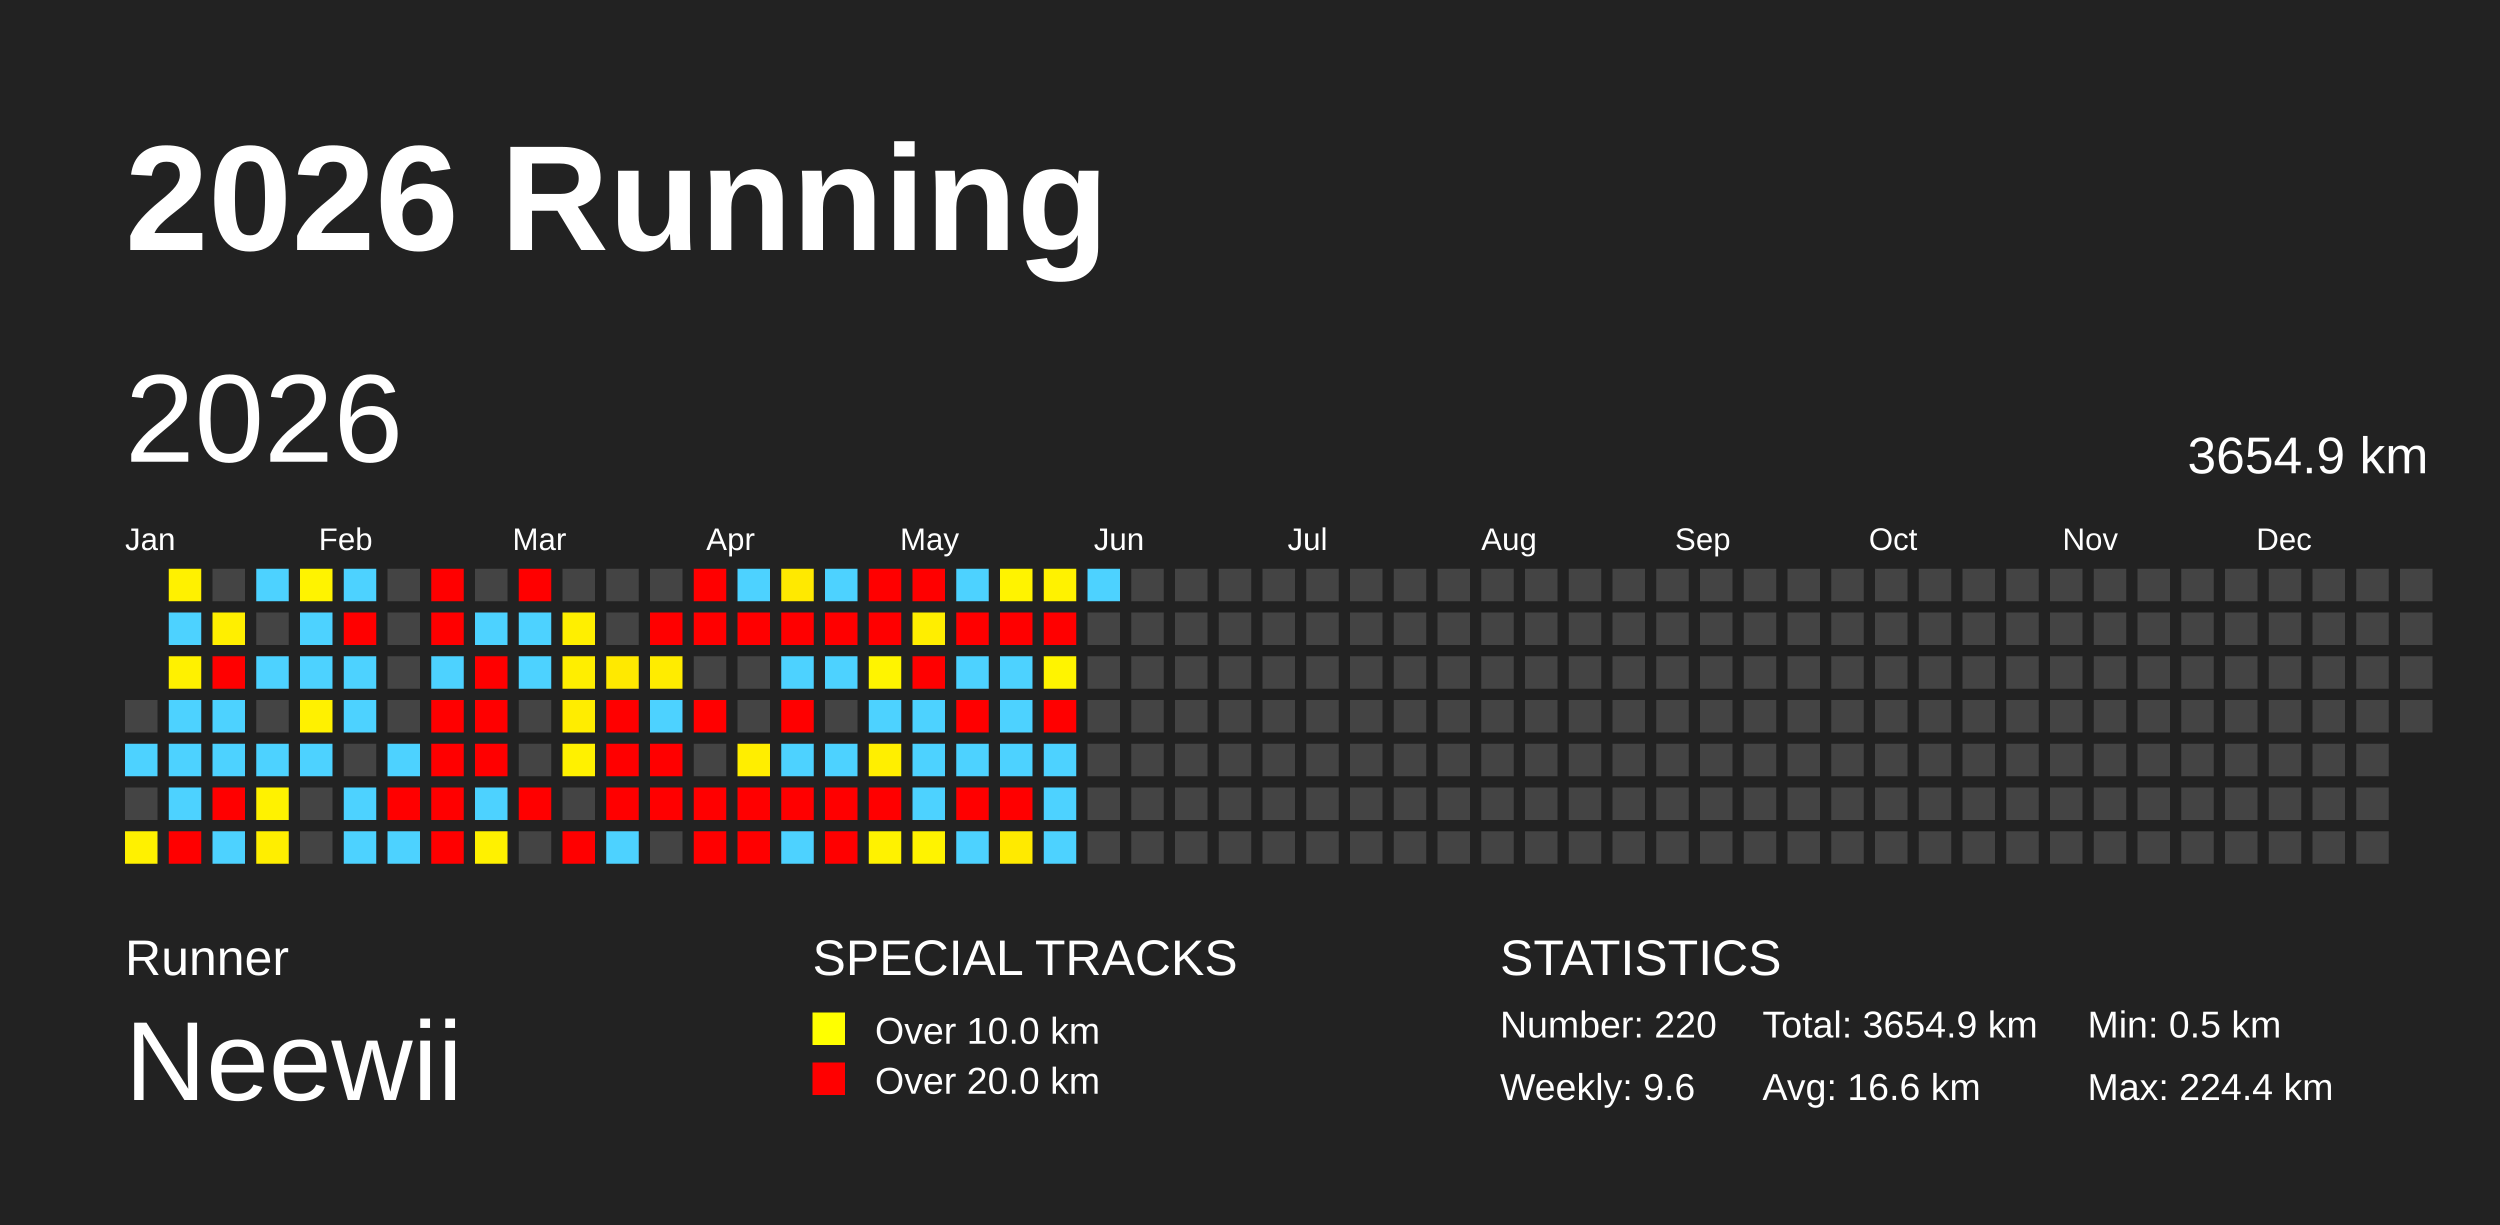
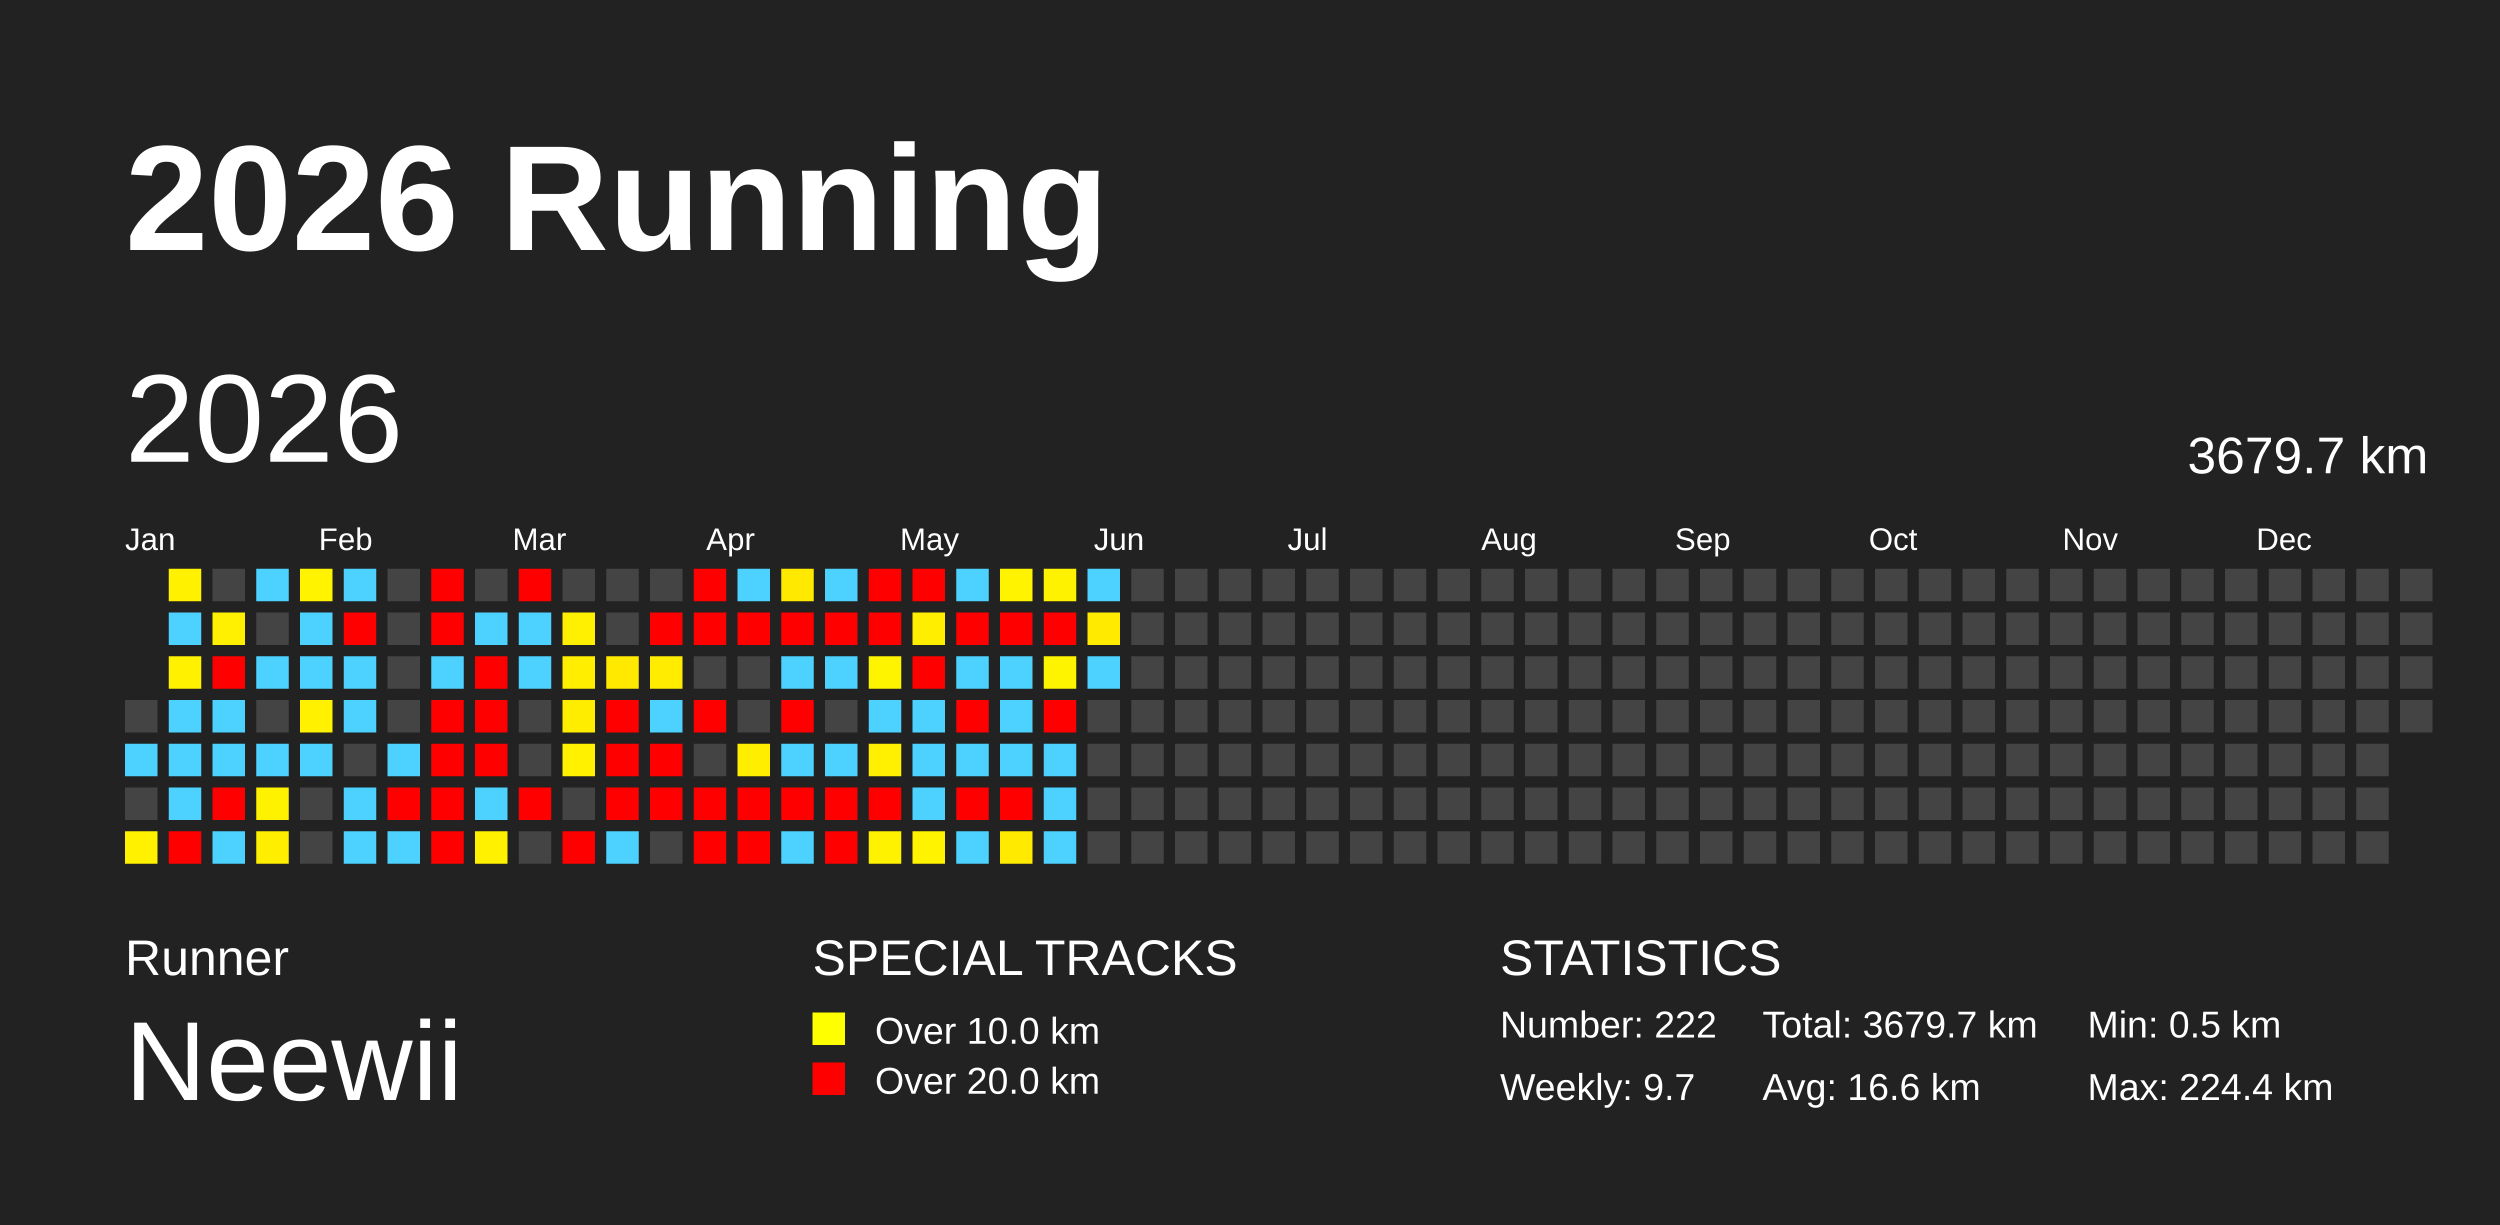
<svg xmlns="http://www.w3.org/2000/svg" baseProfile="full" height="98mm" version="1.1" viewBox="0,0,200,98" width="200mm">
  <defs />
  <rect fill="#222222" height="98" width="200" x="0" y="0" />
  <text fill="#FFFFFF" style="font-size:12px; font-family:Arial; font-weight:bold;" x="10" y="20">2026 Running</text>
  <text fill="#FFFFFF" style="font-size:4px; font-family:Arial" x="10" y="78">Runner</text>
  <text fill="#FFFFFF" style="font-size:9px; font-family:Arial" x="10" y="88">Neewii</text>
  <text fill="#FFFFFF" style="font-size:4px; font-family:Arial" x="65" y="78">SPECIAL TRACKS</text>
  <rect fill="yellow" height="2.6" width="2.6" x="65" y="81" />
  <text fill="#FFFFFF" style="font-size:3px; font-family:Arial" x="70" y="83.5">Over 10.0 km</text>
  <rect fill="red" height="2.6" width="2.6" x="65" y="85" />
  <text fill="#FFFFFF" style="font-size:3px; font-family:Arial" x="70" y="87.5">Over 20.0 km</text>
  <text fill="#FFFFFF" style="font-size:4px; font-family:Arial" x="120" y="78">STATISTICS</text>
-   <text fill="#FFFFFF" style="font-size:3px; font-family:Arial" x="120" y="83">Number: 220</text>
-   <text fill="#FFFFFF" style="font-size:3px; font-family:Arial" x="120" y="88">Weekly: 9.6</text>
-   <text fill="#FFFFFF" style="font-size:3px; font-family:Arial" x="141" y="83">Total: 3654.9 km</text>
+   <text fill="#FFFFFF" style="font-size:3px; font-family:Arial" x="120" y="83">Number: 222</text>
+   <text fill="#FFFFFF" style="font-size:3px; font-family:Arial" x="120" y="88">Weekly: 9.7</text>
+   <text fill="#FFFFFF" style="font-size:3px; font-family:Arial" x="141" y="83">Total: 3679.7 km</text>
  <text fill="#FFFFFF" style="font-size:3px; font-family:Arial" x="141" y="88">Avg: 16.6 km</text>
  <text fill="#FFFFFF" style="font-size:3px; font-family:Arial" x="167" y="83">Min: 0.5 km</text>
  <text fill="#FFFFFF" style="font-size:3px; font-family:Arial" x="167" y="88">Max: 224.4 km</text>
  <text dominant-baseline="hanging" fill="#FFFFFF" style="font-size:10.0px; font-family:Arial;" x="10" y="30">2026</text>
-   <text dominant-baseline="hanging" fill="#FFFFFF" style="font-size:4.125px; font-family:Arial;" x="175" y="35">3654.9 km</text>
+   <text dominant-baseline="hanging" fill="#FFFFFF" style="font-size:4.125px; font-family:Arial;" x="175" y="35">3679.7 km</text>
  <text fill="#FFFFFF" style="font-size:2.5px; font-family:Arial" x="10.0" y="44">Jan</text>
  <text fill="#FFFFFF" style="font-size:2.5px; font-family:Arial" x="25.5" y="44">Feb</text>
  <text fill="#FFFFFF" style="font-size:2.5px; font-family:Arial" x="41.0" y="44">Mar</text>
  <text fill="#FFFFFF" style="font-size:2.5px; font-family:Arial" x="56.5" y="44">Apr</text>
  <text fill="#FFFFFF" style="font-size:2.5px; font-family:Arial" x="72.0" y="44">May</text>
  <text fill="#FFFFFF" style="font-size:2.5px; font-family:Arial" x="87.5" y="44">Jun</text>
  <text fill="#FFFFFF" style="font-size:2.5px; font-family:Arial" x="103.0" y="44">Jul</text>
  <text fill="#FFFFFF" style="font-size:2.5px; font-family:Arial" x="118.5" y="44">Aug</text>
  <text fill="#FFFFFF" style="font-size:2.5px; font-family:Arial" x="134.0" y="44">Sep</text>
  <text fill="#FFFFFF" style="font-size:2.5px; font-family:Arial" x="149.5" y="44">Oct</text>
  <text fill="#FFFFFF" style="font-size:2.5px; font-family:Arial" x="165.0" y="44">Nov</text>
  <text fill="#FFFFFF" style="font-size:2.5px; font-family:Arial" x="180.5" y="44">Dec</text>
  <rect fill="#444444" height="2.6" width="2.6" x="10.0" y="56.0" />
  <rect fill="#4dd2ff" height="2.6" width="2.6" x="10.0" y="59.5" />
  <rect fill="#444444" height="2.6" width="2.6" x="10.0" y="63.0" />
  <rect fill="#fff100" height="2.6" width="2.6" x="10.0" y="66.5" />
  <rect fill="#fff100" height="2.6" width="2.6" x="13.5" y="45.5" />
  <rect fill="#4dd2ff" height="2.6" width="2.6" x="13.5" y="49.0" />
  <rect fill="#fff100" height="2.6" width="2.6" x="13.5" y="52.5" />
  <rect fill="#4dd2ff" height="2.6" width="2.6" x="13.5" y="56.0" />
  <rect fill="#4dd2ff" height="2.6" width="2.6" x="13.5" y="59.5" />
  <rect fill="#4dd2ff" height="2.6" width="2.6" x="13.5" y="63.0" />
  <rect fill="red" height="2.6" width="2.6" x="13.5" y="66.5" />
  <rect fill="#444444" height="2.6" width="2.6" x="17.0" y="45.5" />
  <rect fill="#ffef00" height="2.6" width="2.6" x="17.0" y="49.0" />
  <rect fill="red" height="2.6" width="2.6" x="17.0" y="52.5" />
  <rect fill="#4dd2ff" height="2.6" width="2.6" x="17.0" y="56.0" />
  <rect fill="#4dd2ff" height="2.6" width="2.6" x="17.0" y="59.5" />
  <rect fill="red" height="2.6" width="2.6" x="17.0" y="63.0" />
  <rect fill="#4dd2ff" height="2.6" width="2.6" x="17.0" y="66.5" />
  <rect fill="#4dd2ff" height="2.6" width="2.6" x="20.5" y="45.5" />
  <rect fill="#444444" height="2.6" width="2.6" x="20.5" y="49.0" />
  <rect fill="#4dd2ff" height="2.6" width="2.6" x="20.5" y="52.5" />
  <rect fill="#444444" height="2.6" width="2.6" x="20.5" y="56.0" />
  <rect fill="#4dd2ff" height="2.6" width="2.6" x="20.5" y="59.5" />
  <rect fill="#fff200" height="2.6" width="2.6" x="20.5" y="63.0" />
  <rect fill="#ffee00" height="2.6" width="2.6" x="20.5" y="66.5" />
  <rect fill="#fff300" height="2.6" width="2.6" x="24.0" y="45.5" />
  <rect fill="#4dd2ff" height="2.6" width="2.6" x="24.0" y="49.0" />
  <rect fill="#4dd2ff" height="2.6" width="2.6" x="24.0" y="52.5" />
  <rect fill="#fff100" height="2.6" width="2.6" x="24.0" y="56.0" />
  <rect fill="#4dd2ff" height="2.6" width="2.6" x="24.0" y="59.5" />
  <rect fill="#444444" height="2.6" width="2.6" x="24.0" y="63.0" />
  <rect fill="#444444" height="2.6" width="2.6" x="24.0" y="66.5" />
  <rect fill="#4dd2ff" height="2.6" width="2.6" x="27.5" y="45.5" />
  <rect fill="red" height="2.6" width="2.6" x="27.5" y="49.0" />
  <rect fill="#4dd2ff" height="2.6" width="2.6" x="27.5" y="52.5" />
  <rect fill="#4dd2ff" height="2.6" width="2.6" x="27.5" y="56.0" />
  <rect fill="#444444" height="2.6" width="2.6" x="27.5" y="59.5" />
  <rect fill="#4dd2ff" height="2.6" width="2.6" x="27.5" y="63.0" />
  <rect fill="#4dd2ff" height="2.6" width="2.6" x="27.5" y="66.5" />
  <rect fill="#444444" height="2.6" width="2.6" x="31.0" y="45.5" />
  <rect fill="#444444" height="2.6" width="2.6" x="31.0" y="49.0" />
  <rect fill="#444444" height="2.6" width="2.6" x="31.0" y="52.5" />
  <rect fill="#444444" height="2.6" width="2.6" x="31.0" y="56.0" />
  <rect fill="#4dd2ff" height="2.6" width="2.6" x="31.0" y="59.5" />
  <rect fill="red" height="2.6" width="2.6" x="31.0" y="63.0" />
  <rect fill="#4dd2ff" height="2.6" width="2.6" x="31.0" y="66.5" />
  <rect fill="red" height="2.6" width="2.6" x="34.5" y="45.5" />
  <rect fill="red" height="2.6" width="2.6" x="34.5" y="49.0" />
  <rect fill="#4dd2ff" height="2.6" width="2.6" x="34.5" y="52.5" />
  <rect fill="red" height="2.6" width="2.6" x="34.5" y="56.0" />
  <rect fill="red" height="2.6" width="2.6" x="34.5" y="59.5" />
  <rect fill="red" height="2.6" width="2.6" x="34.5" y="63.0" />
  <rect fill="red" height="2.6" width="2.6" x="34.5" y="66.5" />
  <rect fill="#444444" height="2.6" width="2.6" x="38.0" y="45.5" />
  <rect fill="#4dd2ff" height="2.6" width="2.6" x="38.0" y="49.0" />
  <rect fill="red" height="2.6" width="2.6" x="38.0" y="52.5" />
  <rect fill="red" height="2.6" width="2.6" x="38.0" y="56.0" />
  <rect fill="red" height="2.6" width="2.6" x="38.0" y="59.5" />
  <rect fill="#4dd2ff" height="2.6" width="2.6" x="38.0" y="63.0" />
  <rect fill="#fff100" height="2.6" width="2.6" x="38.0" y="66.5" />
  <rect fill="red" height="2.6" width="2.6" x="41.5" y="45.5" />
  <rect fill="#4dd2ff" height="2.6" width="2.6" x="41.5" y="49.0" />
  <rect fill="#4dd2ff" height="2.6" width="2.6" x="41.5" y="52.5" />
  <rect fill="#444444" height="2.6" width="2.6" x="41.5" y="56.0" />
  <rect fill="#444444" height="2.6" width="2.6" x="41.5" y="59.5" />
  <rect fill="red" height="2.6" width="2.6" x="41.5" y="63.0" />
  <rect fill="#444444" height="2.6" width="2.6" x="41.5" y="66.5" />
  <rect fill="#444444" height="2.6" width="2.6" x="45.0" y="45.5" />
  <rect fill="#ffef00" height="2.6" width="2.6" x="45.0" y="49.0" />
  <rect fill="#ffee00" height="2.6" width="2.6" x="45.0" y="52.5" />
  <rect fill="#ffed00" height="2.6" width="2.6" x="45.0" y="56.0" />
  <rect fill="#fff100" height="2.6" width="2.6" x="45.0" y="59.5" />
  <rect fill="#444444" height="2.6" width="2.6" x="45.0" y="63.0" />
  <rect fill="red" height="2.6" width="2.6" x="45.0" y="66.5" />
  <rect fill="#444444" height="2.6" width="2.6" x="48.5" y="45.5" />
  <rect fill="#444444" height="2.6" width="2.6" x="48.5" y="49.0" />
  <rect fill="#ffe900" height="2.6" width="2.6" x="48.5" y="52.5" />
  <rect fill="red" height="2.6" width="2.6" x="48.5" y="56.0" />
  <rect fill="red" height="2.6" width="2.6" x="48.5" y="59.5" />
  <rect fill="red" height="2.6" width="2.6" x="48.5" y="63.0" />
  <rect fill="#4dd2ff" height="2.6" width="2.6" x="48.5" y="66.5" />
  <rect fill="#444444" height="2.6" width="2.6" x="52.0" y="45.5" />
  <rect fill="red" height="2.6" width="2.6" x="52.0" y="49.0" />
  <rect fill="#ffec00" height="2.6" width="2.6" x="52.0" y="52.5" />
  <rect fill="#4dd2ff" height="2.6" width="2.6" x="52.0" y="56.0" />
  <rect fill="red" height="2.6" width="2.6" x="52.0" y="59.5" />
  <rect fill="red" height="2.6" width="2.6" x="52.0" y="63.0" />
  <rect fill="#444444" height="2.6" width="2.6" x="52.0" y="66.5" />
  <rect fill="red" height="2.6" width="2.6" x="55.5" y="45.5" />
  <rect fill="red" height="2.6" width="2.6" x="55.5" y="49.0" />
  <rect fill="#444444" height="2.6" width="2.6" x="55.5" y="52.5" />
  <rect fill="red" height="2.6" width="2.6" x="55.5" y="56.0" />
  <rect fill="#444444" height="2.6" width="2.6" x="55.5" y="59.5" />
  <rect fill="red" height="2.6" width="2.6" x="55.5" y="63.0" />
  <rect fill="red" height="2.6" width="2.6" x="55.5" y="66.5" />
  <rect fill="#4dd2ff" height="2.6" width="2.6" x="59.0" y="45.5" />
  <rect fill="red" height="2.6" width="2.6" x="59.0" y="49.0" />
  <rect fill="#444444" height="2.6" width="2.6" x="59.0" y="52.5" />
  <rect fill="#444444" height="2.6" width="2.6" x="59.0" y="56.0" />
  <rect fill="#ffee00" height="2.6" width="2.6" x="59.0" y="59.5" />
  <rect fill="red" height="2.6" width="2.6" x="59.0" y="63.0" />
  <rect fill="red" height="2.6" width="2.6" x="59.0" y="66.5" />
  <rect fill="#ffe900" height="2.6" width="2.6" x="62.5" y="45.5" />
  <rect fill="red" height="2.6" width="2.6" x="62.5" y="49.0" />
  <rect fill="#4dd2ff" height="2.6" width="2.6" x="62.5" y="52.5" />
  <rect fill="red" height="2.6" width="2.6" x="62.5" y="56.0" />
  <rect fill="#4dd2ff" height="2.6" width="2.6" x="62.5" y="59.5" />
  <rect fill="red" height="2.6" width="2.6" x="62.5" y="63.0" />
  <rect fill="#4dd2ff" height="2.6" width="2.6" x="62.5" y="66.5" />
  <rect fill="#4dd2ff" height="2.6" width="2.6" x="66.0" y="45.5" />
  <rect fill="red" height="2.6" width="2.6" x="66.0" y="49.0" />
  <rect fill="#4dd2ff" height="2.6" width="2.6" x="66.0" y="52.5" />
  <rect fill="#444444" height="2.6" width="2.6" x="66.0" y="56.0" />
  <rect fill="#4dd2ff" height="2.6" width="2.6" x="66.0" y="59.5" />
  <rect fill="red" height="2.6" width="2.6" x="66.0" y="63.0" />
  <rect fill="red" height="2.6" width="2.6" x="66.0" y="66.5" />
  <rect fill="red" height="2.6" width="2.6" x="69.5" y="45.5" />
  <rect fill="red" height="2.6" width="2.6" x="69.5" y="49.0" />
  <rect fill="#fff400" height="2.6" width="2.6" x="69.5" y="52.5" />
  <rect fill="#4dd2ff" height="2.6" width="2.6" x="69.5" y="56.0" />
  <rect fill="#ffef00" height="2.6" width="2.6" x="69.5" y="59.5" />
  <rect fill="red" height="2.6" width="2.6" x="69.5" y="63.0" />
  <rect fill="#fff200" height="2.6" width="2.6" x="69.5" y="66.5" />
  <rect fill="red" height="2.6" width="2.6" x="73.0" y="45.5" />
  <rect fill="#ffee00" height="2.6" width="2.6" x="73.0" y="49.0" />
  <rect fill="red" height="2.6" width="2.6" x="73.0" y="52.5" />
  <rect fill="#4dd2ff" height="2.6" width="2.6" x="73.0" y="56.0" />
  <rect fill="#4dd2ff" height="2.6" width="2.6" x="73.0" y="59.5" />
  <rect fill="#4dd2ff" height="2.6" width="2.6" x="73.0" y="63.0" />
  <rect fill="#fff300" height="2.6" width="2.6" x="73.0" y="66.5" />
  <rect fill="#4dd2ff" height="2.6" width="2.6" x="76.5" y="45.5" />
  <rect fill="red" height="2.6" width="2.6" x="76.5" y="49.0" />
  <rect fill="#4dd2ff" height="2.6" width="2.6" x="76.5" y="52.5" />
  <rect fill="red" height="2.6" width="2.6" x="76.5" y="56.0" />
  <rect fill="#4dd2ff" height="2.6" width="2.6" x="76.5" y="59.5" />
  <rect fill="red" height="2.6" width="2.6" x="76.5" y="63.0" />
  <rect fill="#4dd2ff" height="2.6" width="2.6" x="76.5" y="66.5" />
  <rect fill="#fff300" height="2.6" width="2.6" x="80.0" y="45.5" />
  <rect fill="red" height="2.6" width="2.6" x="80.0" y="49.0" />
  <rect fill="#4dd2ff" height="2.6" width="2.6" x="80.0" y="52.5" />
  <rect fill="#4dd2ff" height="2.6" width="2.6" x="80.0" y="56.0" />
  <rect fill="#4dd2ff" height="2.6" width="2.6" x="80.0" y="59.5" />
  <rect fill="red" height="2.6" width="2.6" x="80.0" y="63.0" />
  <rect fill="#ffea00" height="2.6" width="2.6" x="80.0" y="66.5" />
  <rect fill="#fff200" height="2.6" width="2.6" x="83.5" y="45.5" />
  <rect fill="red" height="2.6" width="2.6" x="83.5" y="49.0" />
  <rect fill="#fff400" height="2.6" width="2.6" x="83.5" y="52.5" />
  <rect fill="red" height="2.6" width="2.6" x="83.5" y="56.0" />
  <rect fill="#4dd2ff" height="2.6" width="2.6" x="83.5" y="59.5" />
  <rect fill="#4dd2ff" height="2.6" width="2.6" x="83.5" y="63.0" />
  <rect fill="#4dd2ff" height="2.6" width="2.6" x="83.5" y="66.5" />
  <rect fill="#4dd2ff" height="2.6" width="2.6" x="87.0" y="45.5" />
-   <rect fill="#444444" height="2.6" width="2.6" x="87.0" y="49.0" />
-   <rect fill="#444444" height="2.6" width="2.6" x="87.0" y="52.5" />
+   <rect fill="#ffea00" height="2.6" width="2.6" x="87.0" y="49.0" />
+   <rect fill="#4dd2ff" height="2.6" width="2.6" x="87.0" y="52.5" />
  <rect fill="#444444" height="2.6" width="2.6" x="87.0" y="56.0" />
  <rect fill="#444444" height="2.6" width="2.6" x="87.0" y="59.5" />
  <rect fill="#444444" height="2.6" width="2.6" x="87.0" y="63.0" />
  <rect fill="#444444" height="2.6" width="2.6" x="87.0" y="66.5" />
  <rect fill="#444444" height="2.6" width="2.6" x="90.5" y="45.5" />
  <rect fill="#444444" height="2.6" width="2.6" x="90.5" y="49.0" />
  <rect fill="#444444" height="2.6" width="2.6" x="90.5" y="52.5" />
  <rect fill="#444444" height="2.6" width="2.6" x="90.5" y="56.0" />
  <rect fill="#444444" height="2.6" width="2.6" x="90.5" y="59.5" />
  <rect fill="#444444" height="2.6" width="2.6" x="90.5" y="63.0" />
  <rect fill="#444444" height="2.6" width="2.6" x="90.5" y="66.5" />
  <rect fill="#444444" height="2.6" width="2.6" x="94.0" y="45.5" />
  <rect fill="#444444" height="2.6" width="2.6" x="94.0" y="49.0" />
  <rect fill="#444444" height="2.6" width="2.6" x="94.0" y="52.5" />
  <rect fill="#444444" height="2.6" width="2.6" x="94.0" y="56.0" />
  <rect fill="#444444" height="2.6" width="2.6" x="94.0" y="59.5" />
  <rect fill="#444444" height="2.6" width="2.6" x="94.0" y="63.0" />
  <rect fill="#444444" height="2.6" width="2.6" x="94.0" y="66.5" />
  <rect fill="#444444" height="2.6" width="2.6" x="97.5" y="45.5" />
  <rect fill="#444444" height="2.6" width="2.6" x="97.5" y="49.0" />
  <rect fill="#444444" height="2.6" width="2.6" x="97.5" y="52.5" />
  <rect fill="#444444" height="2.6" width="2.6" x="97.5" y="56.0" />
  <rect fill="#444444" height="2.6" width="2.6" x="97.5" y="59.5" />
  <rect fill="#444444" height="2.6" width="2.6" x="97.5" y="63.0" />
  <rect fill="#444444" height="2.6" width="2.6" x="97.5" y="66.5" />
  <rect fill="#444444" height="2.6" width="2.6" x="101.0" y="45.5" />
  <rect fill="#444444" height="2.6" width="2.6" x="101.0" y="49.0" />
  <rect fill="#444444" height="2.6" width="2.6" x="101.0" y="52.5" />
  <rect fill="#444444" height="2.6" width="2.6" x="101.0" y="56.0" />
  <rect fill="#444444" height="2.6" width="2.6" x="101.0" y="59.5" />
  <rect fill="#444444" height="2.6" width="2.6" x="101.0" y="63.0" />
  <rect fill="#444444" height="2.6" width="2.6" x="101.0" y="66.5" />
  <rect fill="#444444" height="2.6" width="2.6" x="104.5" y="45.5" />
  <rect fill="#444444" height="2.6" width="2.6" x="104.5" y="49.0" />
  <rect fill="#444444" height="2.6" width="2.6" x="104.5" y="52.5" />
  <rect fill="#444444" height="2.6" width="2.6" x="104.5" y="56.0" />
  <rect fill="#444444" height="2.6" width="2.6" x="104.5" y="59.5" />
  <rect fill="#444444" height="2.6" width="2.6" x="104.5" y="63.0" />
  <rect fill="#444444" height="2.6" width="2.6" x="104.5" y="66.5" />
  <rect fill="#444444" height="2.6" width="2.6" x="108.0" y="45.5" />
  <rect fill="#444444" height="2.6" width="2.6" x="108.0" y="49.0" />
  <rect fill="#444444" height="2.6" width="2.6" x="108.0" y="52.5" />
  <rect fill="#444444" height="2.6" width="2.6" x="108.0" y="56.0" />
  <rect fill="#444444" height="2.6" width="2.6" x="108.0" y="59.5" />
  <rect fill="#444444" height="2.6" width="2.6" x="108.0" y="63.0" />
  <rect fill="#444444" height="2.6" width="2.6" x="108.0" y="66.5" />
  <rect fill="#444444" height="2.6" width="2.6" x="111.5" y="45.5" />
  <rect fill="#444444" height="2.6" width="2.6" x="111.5" y="49.0" />
  <rect fill="#444444" height="2.6" width="2.6" x="111.5" y="52.5" />
  <rect fill="#444444" height="2.6" width="2.6" x="111.5" y="56.0" />
  <rect fill="#444444" height="2.6" width="2.6" x="111.5" y="59.5" />
  <rect fill="#444444" height="2.6" width="2.6" x="111.5" y="63.0" />
  <rect fill="#444444" height="2.6" width="2.6" x="111.5" y="66.5" />
  <rect fill="#444444" height="2.6" width="2.6" x="115.0" y="45.5" />
  <rect fill="#444444" height="2.6" width="2.6" x="115.0" y="49.0" />
  <rect fill="#444444" height="2.6" width="2.6" x="115.0" y="52.5" />
  <rect fill="#444444" height="2.6" width="2.6" x="115.0" y="56.0" />
  <rect fill="#444444" height="2.6" width="2.6" x="115.0" y="59.5" />
  <rect fill="#444444" height="2.6" width="2.6" x="115.0" y="63.0" />
  <rect fill="#444444" height="2.6" width="2.6" x="115.0" y="66.5" />
  <rect fill="#444444" height="2.6" width="2.6" x="118.5" y="45.5" />
  <rect fill="#444444" height="2.6" width="2.6" x="118.5" y="49.0" />
  <rect fill="#444444" height="2.6" width="2.6" x="118.5" y="52.5" />
  <rect fill="#444444" height="2.6" width="2.6" x="118.5" y="56.0" />
  <rect fill="#444444" height="2.6" width="2.6" x="118.5" y="59.5" />
  <rect fill="#444444" height="2.6" width="2.6" x="118.5" y="63.0" />
  <rect fill="#444444" height="2.6" width="2.6" x="118.5" y="66.5" />
  <rect fill="#444444" height="2.6" width="2.6" x="122.0" y="45.5" />
  <rect fill="#444444" height="2.6" width="2.6" x="122.0" y="49.0" />
  <rect fill="#444444" height="2.6" width="2.6" x="122.0" y="52.5" />
  <rect fill="#444444" height="2.6" width="2.6" x="122.0" y="56.0" />
  <rect fill="#444444" height="2.6" width="2.6" x="122.0" y="59.5" />
  <rect fill="#444444" height="2.6" width="2.6" x="122.0" y="63.0" />
  <rect fill="#444444" height="2.6" width="2.6" x="122.0" y="66.5" />
  <rect fill="#444444" height="2.6" width="2.6" x="125.5" y="45.5" />
  <rect fill="#444444" height="2.6" width="2.6" x="125.5" y="49.0" />
  <rect fill="#444444" height="2.6" width="2.6" x="125.5" y="52.5" />
  <rect fill="#444444" height="2.6" width="2.6" x="125.5" y="56.0" />
  <rect fill="#444444" height="2.6" width="2.6" x="125.5" y="59.5" />
  <rect fill="#444444" height="2.6" width="2.6" x="125.5" y="63.0" />
  <rect fill="#444444" height="2.6" width="2.6" x="125.5" y="66.5" />
  <rect fill="#444444" height="2.6" width="2.6" x="129.0" y="45.5" />
  <rect fill="#444444" height="2.6" width="2.6" x="129.0" y="49.0" />
  <rect fill="#444444" height="2.6" width="2.6" x="129.0" y="52.5" />
  <rect fill="#444444" height="2.6" width="2.6" x="129.0" y="56.0" />
  <rect fill="#444444" height="2.6" width="2.6" x="129.0" y="59.5" />
  <rect fill="#444444" height="2.6" width="2.6" x="129.0" y="63.0" />
  <rect fill="#444444" height="2.6" width="2.6" x="129.0" y="66.5" />
  <rect fill="#444444" height="2.6" width="2.6" x="132.5" y="45.5" />
  <rect fill="#444444" height="2.6" width="2.6" x="132.5" y="49.0" />
  <rect fill="#444444" height="2.6" width="2.6" x="132.5" y="52.5" />
  <rect fill="#444444" height="2.6" width="2.6" x="132.5" y="56.0" />
  <rect fill="#444444" height="2.6" width="2.6" x="132.5" y="59.5" />
  <rect fill="#444444" height="2.6" width="2.6" x="132.5" y="63.0" />
  <rect fill="#444444" height="2.6" width="2.6" x="132.5" y="66.5" />
  <rect fill="#444444" height="2.6" width="2.6" x="136.0" y="45.5" />
  <rect fill="#444444" height="2.6" width="2.6" x="136.0" y="49.0" />
  <rect fill="#444444" height="2.6" width="2.6" x="136.0" y="52.5" />
  <rect fill="#444444" height="2.6" width="2.6" x="136.0" y="56.0" />
  <rect fill="#444444" height="2.6" width="2.6" x="136.0" y="59.5" />
  <rect fill="#444444" height="2.6" width="2.6" x="136.0" y="63.0" />
  <rect fill="#444444" height="2.6" width="2.6" x="136.0" y="66.5" />
  <rect fill="#444444" height="2.6" width="2.6" x="139.5" y="45.5" />
  <rect fill="#444444" height="2.6" width="2.6" x="139.5" y="49.0" />
  <rect fill="#444444" height="2.6" width="2.6" x="139.5" y="52.5" />
  <rect fill="#444444" height="2.6" width="2.6" x="139.5" y="56.0" />
  <rect fill="#444444" height="2.6" width="2.6" x="139.5" y="59.5" />
  <rect fill="#444444" height="2.6" width="2.6" x="139.5" y="63.0" />
  <rect fill="#444444" height="2.6" width="2.6" x="139.5" y="66.5" />
  <rect fill="#444444" height="2.6" width="2.6" x="143.0" y="45.5" />
  <rect fill="#444444" height="2.6" width="2.6" x="143.0" y="49.0" />
  <rect fill="#444444" height="2.6" width="2.6" x="143.0" y="52.5" />
  <rect fill="#444444" height="2.6" width="2.6" x="143.0" y="56.0" />
  <rect fill="#444444" height="2.6" width="2.6" x="143.0" y="59.5" />
  <rect fill="#444444" height="2.6" width="2.6" x="143.0" y="63.0" />
  <rect fill="#444444" height="2.6" width="2.6" x="143.0" y="66.5" />
  <rect fill="#444444" height="2.6" width="2.6" x="146.5" y="45.5" />
  <rect fill="#444444" height="2.6" width="2.6" x="146.5" y="49.0" />
  <rect fill="#444444" height="2.6" width="2.6" x="146.5" y="52.5" />
  <rect fill="#444444" height="2.6" width="2.6" x="146.5" y="56.0" />
  <rect fill="#444444" height="2.6" width="2.6" x="146.5" y="59.5" />
  <rect fill="#444444" height="2.6" width="2.6" x="146.5" y="63.0" />
  <rect fill="#444444" height="2.6" width="2.6" x="146.5" y="66.5" />
  <rect fill="#444444" height="2.6" width="2.6" x="150.0" y="45.5" />
  <rect fill="#444444" height="2.6" width="2.6" x="150.0" y="49.0" />
  <rect fill="#444444" height="2.6" width="2.6" x="150.0" y="52.5" />
  <rect fill="#444444" height="2.6" width="2.6" x="150.0" y="56.0" />
  <rect fill="#444444" height="2.6" width="2.6" x="150.0" y="59.5" />
  <rect fill="#444444" height="2.6" width="2.6" x="150.0" y="63.0" />
  <rect fill="#444444" height="2.6" width="2.6" x="150.0" y="66.5" />
  <rect fill="#444444" height="2.6" width="2.6" x="153.5" y="45.5" />
  <rect fill="#444444" height="2.6" width="2.6" x="153.5" y="49.0" />
  <rect fill="#444444" height="2.6" width="2.6" x="153.5" y="52.5" />
  <rect fill="#444444" height="2.6" width="2.6" x="153.5" y="56.0" />
  <rect fill="#444444" height="2.6" width="2.6" x="153.5" y="59.5" />
  <rect fill="#444444" height="2.6" width="2.6" x="153.5" y="63.0" />
  <rect fill="#444444" height="2.6" width="2.6" x="153.5" y="66.5" />
  <rect fill="#444444" height="2.6" width="2.6" x="157.0" y="45.5" />
  <rect fill="#444444" height="2.6" width="2.6" x="157.0" y="49.0" />
  <rect fill="#444444" height="2.6" width="2.6" x="157.0" y="52.5" />
  <rect fill="#444444" height="2.6" width="2.6" x="157.0" y="56.0" />
  <rect fill="#444444" height="2.6" width="2.6" x="157.0" y="59.5" />
  <rect fill="#444444" height="2.6" width="2.6" x="157.0" y="63.0" />
  <rect fill="#444444" height="2.6" width="2.6" x="157.0" y="66.5" />
  <rect fill="#444444" height="2.6" width="2.6" x="160.5" y="45.5" />
  <rect fill="#444444" height="2.6" width="2.6" x="160.5" y="49.0" />
  <rect fill="#444444" height="2.6" width="2.6" x="160.5" y="52.5" />
  <rect fill="#444444" height="2.6" width="2.6" x="160.5" y="56.0" />
  <rect fill="#444444" height="2.6" width="2.6" x="160.5" y="59.5" />
  <rect fill="#444444" height="2.6" width="2.6" x="160.5" y="63.0" />
  <rect fill="#444444" height="2.6" width="2.6" x="160.5" y="66.5" />
  <rect fill="#444444" height="2.6" width="2.6" x="164.0" y="45.5" />
  <rect fill="#444444" height="2.6" width="2.6" x="164.0" y="49.0" />
  <rect fill="#444444" height="2.6" width="2.6" x="164.0" y="52.5" />
  <rect fill="#444444" height="2.6" width="2.6" x="164.0" y="56.0" />
  <rect fill="#444444" height="2.6" width="2.6" x="164.0" y="59.5" />
  <rect fill="#444444" height="2.6" width="2.6" x="164.0" y="63.0" />
  <rect fill="#444444" height="2.6" width="2.6" x="164.0" y="66.5" />
  <rect fill="#444444" height="2.6" width="2.6" x="167.5" y="45.5" />
  <rect fill="#444444" height="2.6" width="2.6" x="167.5" y="49.0" />
  <rect fill="#444444" height="2.6" width="2.6" x="167.5" y="52.5" />
  <rect fill="#444444" height="2.6" width="2.6" x="167.5" y="56.0" />
  <rect fill="#444444" height="2.6" width="2.6" x="167.5" y="59.5" />
  <rect fill="#444444" height="2.6" width="2.6" x="167.5" y="63.0" />
  <rect fill="#444444" height="2.6" width="2.6" x="167.5" y="66.5" />
  <rect fill="#444444" height="2.6" width="2.6" x="171.0" y="45.5" />
  <rect fill="#444444" height="2.6" width="2.6" x="171.0" y="49.0" />
  <rect fill="#444444" height="2.6" width="2.6" x="171.0" y="52.5" />
  <rect fill="#444444" height="2.6" width="2.6" x="171.0" y="56.0" />
  <rect fill="#444444" height="2.6" width="2.6" x="171.0" y="59.5" />
  <rect fill="#444444" height="2.6" width="2.6" x="171.0" y="63.0" />
  <rect fill="#444444" height="2.6" width="2.6" x="171.0" y="66.5" />
  <rect fill="#444444" height="2.6" width="2.6" x="174.5" y="45.5" />
  <rect fill="#444444" height="2.6" width="2.6" x="174.5" y="49.0" />
  <rect fill="#444444" height="2.6" width="2.6" x="174.5" y="52.5" />
  <rect fill="#444444" height="2.6" width="2.6" x="174.5" y="56.0" />
  <rect fill="#444444" height="2.6" width="2.6" x="174.5" y="59.5" />
  <rect fill="#444444" height="2.6" width="2.6" x="174.5" y="63.0" />
  <rect fill="#444444" height="2.6" width="2.6" x="174.5" y="66.5" />
  <rect fill="#444444" height="2.6" width="2.6" x="178.0" y="45.5" />
  <rect fill="#444444" height="2.6" width="2.6" x="178.0" y="49.0" />
  <rect fill="#444444" height="2.6" width="2.6" x="178.0" y="52.5" />
  <rect fill="#444444" height="2.6" width="2.6" x="178.0" y="56.0" />
  <rect fill="#444444" height="2.6" width="2.6" x="178.0" y="59.5" />
  <rect fill="#444444" height="2.6" width="2.6" x="178.0" y="63.0" />
  <rect fill="#444444" height="2.6" width="2.6" x="178.0" y="66.5" />
  <rect fill="#444444" height="2.6" width="2.6" x="181.5" y="45.5" />
  <rect fill="#444444" height="2.6" width="2.6" x="181.5" y="49.0" />
  <rect fill="#444444" height="2.6" width="2.6" x="181.5" y="52.5" />
  <rect fill="#444444" height="2.6" width="2.6" x="181.5" y="56.0" />
  <rect fill="#444444" height="2.6" width="2.6" x="181.5" y="59.5" />
  <rect fill="#444444" height="2.6" width="2.6" x="181.5" y="63.0" />
  <rect fill="#444444" height="2.6" width="2.6" x="181.5" y="66.5" />
  <rect fill="#444444" height="2.6" width="2.6" x="185.0" y="45.5" />
  <rect fill="#444444" height="2.6" width="2.6" x="185.0" y="49.0" />
  <rect fill="#444444" height="2.6" width="2.6" x="185.0" y="52.5" />
  <rect fill="#444444" height="2.6" width="2.6" x="185.0" y="56.0" />
  <rect fill="#444444" height="2.6" width="2.6" x="185.0" y="59.5" />
  <rect fill="#444444" height="2.6" width="2.6" x="185.0" y="63.0" />
  <rect fill="#444444" height="2.6" width="2.6" x="185.0" y="66.5" />
  <rect fill="#444444" height="2.6" width="2.6" x="188.5" y="45.5" />
  <rect fill="#444444" height="2.6" width="2.6" x="188.5" y="49.0" />
  <rect fill="#444444" height="2.6" width="2.6" x="188.5" y="52.5" />
  <rect fill="#444444" height="2.6" width="2.6" x="188.5" y="56.0" />
  <rect fill="#444444" height="2.6" width="2.6" x="188.5" y="59.5" />
  <rect fill="#444444" height="2.6" width="2.6" x="188.5" y="63.0" />
  <rect fill="#444444" height="2.6" width="2.6" x="188.5" y="66.5" />
  <rect fill="#444444" height="2.6" width="2.6" x="192.0" y="45.5" />
  <rect fill="#444444" height="2.6" width="2.6" x="192.0" y="49.0" />
  <rect fill="#444444" height="2.6" width="2.6" x="192.0" y="52.5" />
  <rect fill="#444444" height="2.6" width="2.6" x="192.0" y="56.0" />
</svg>
